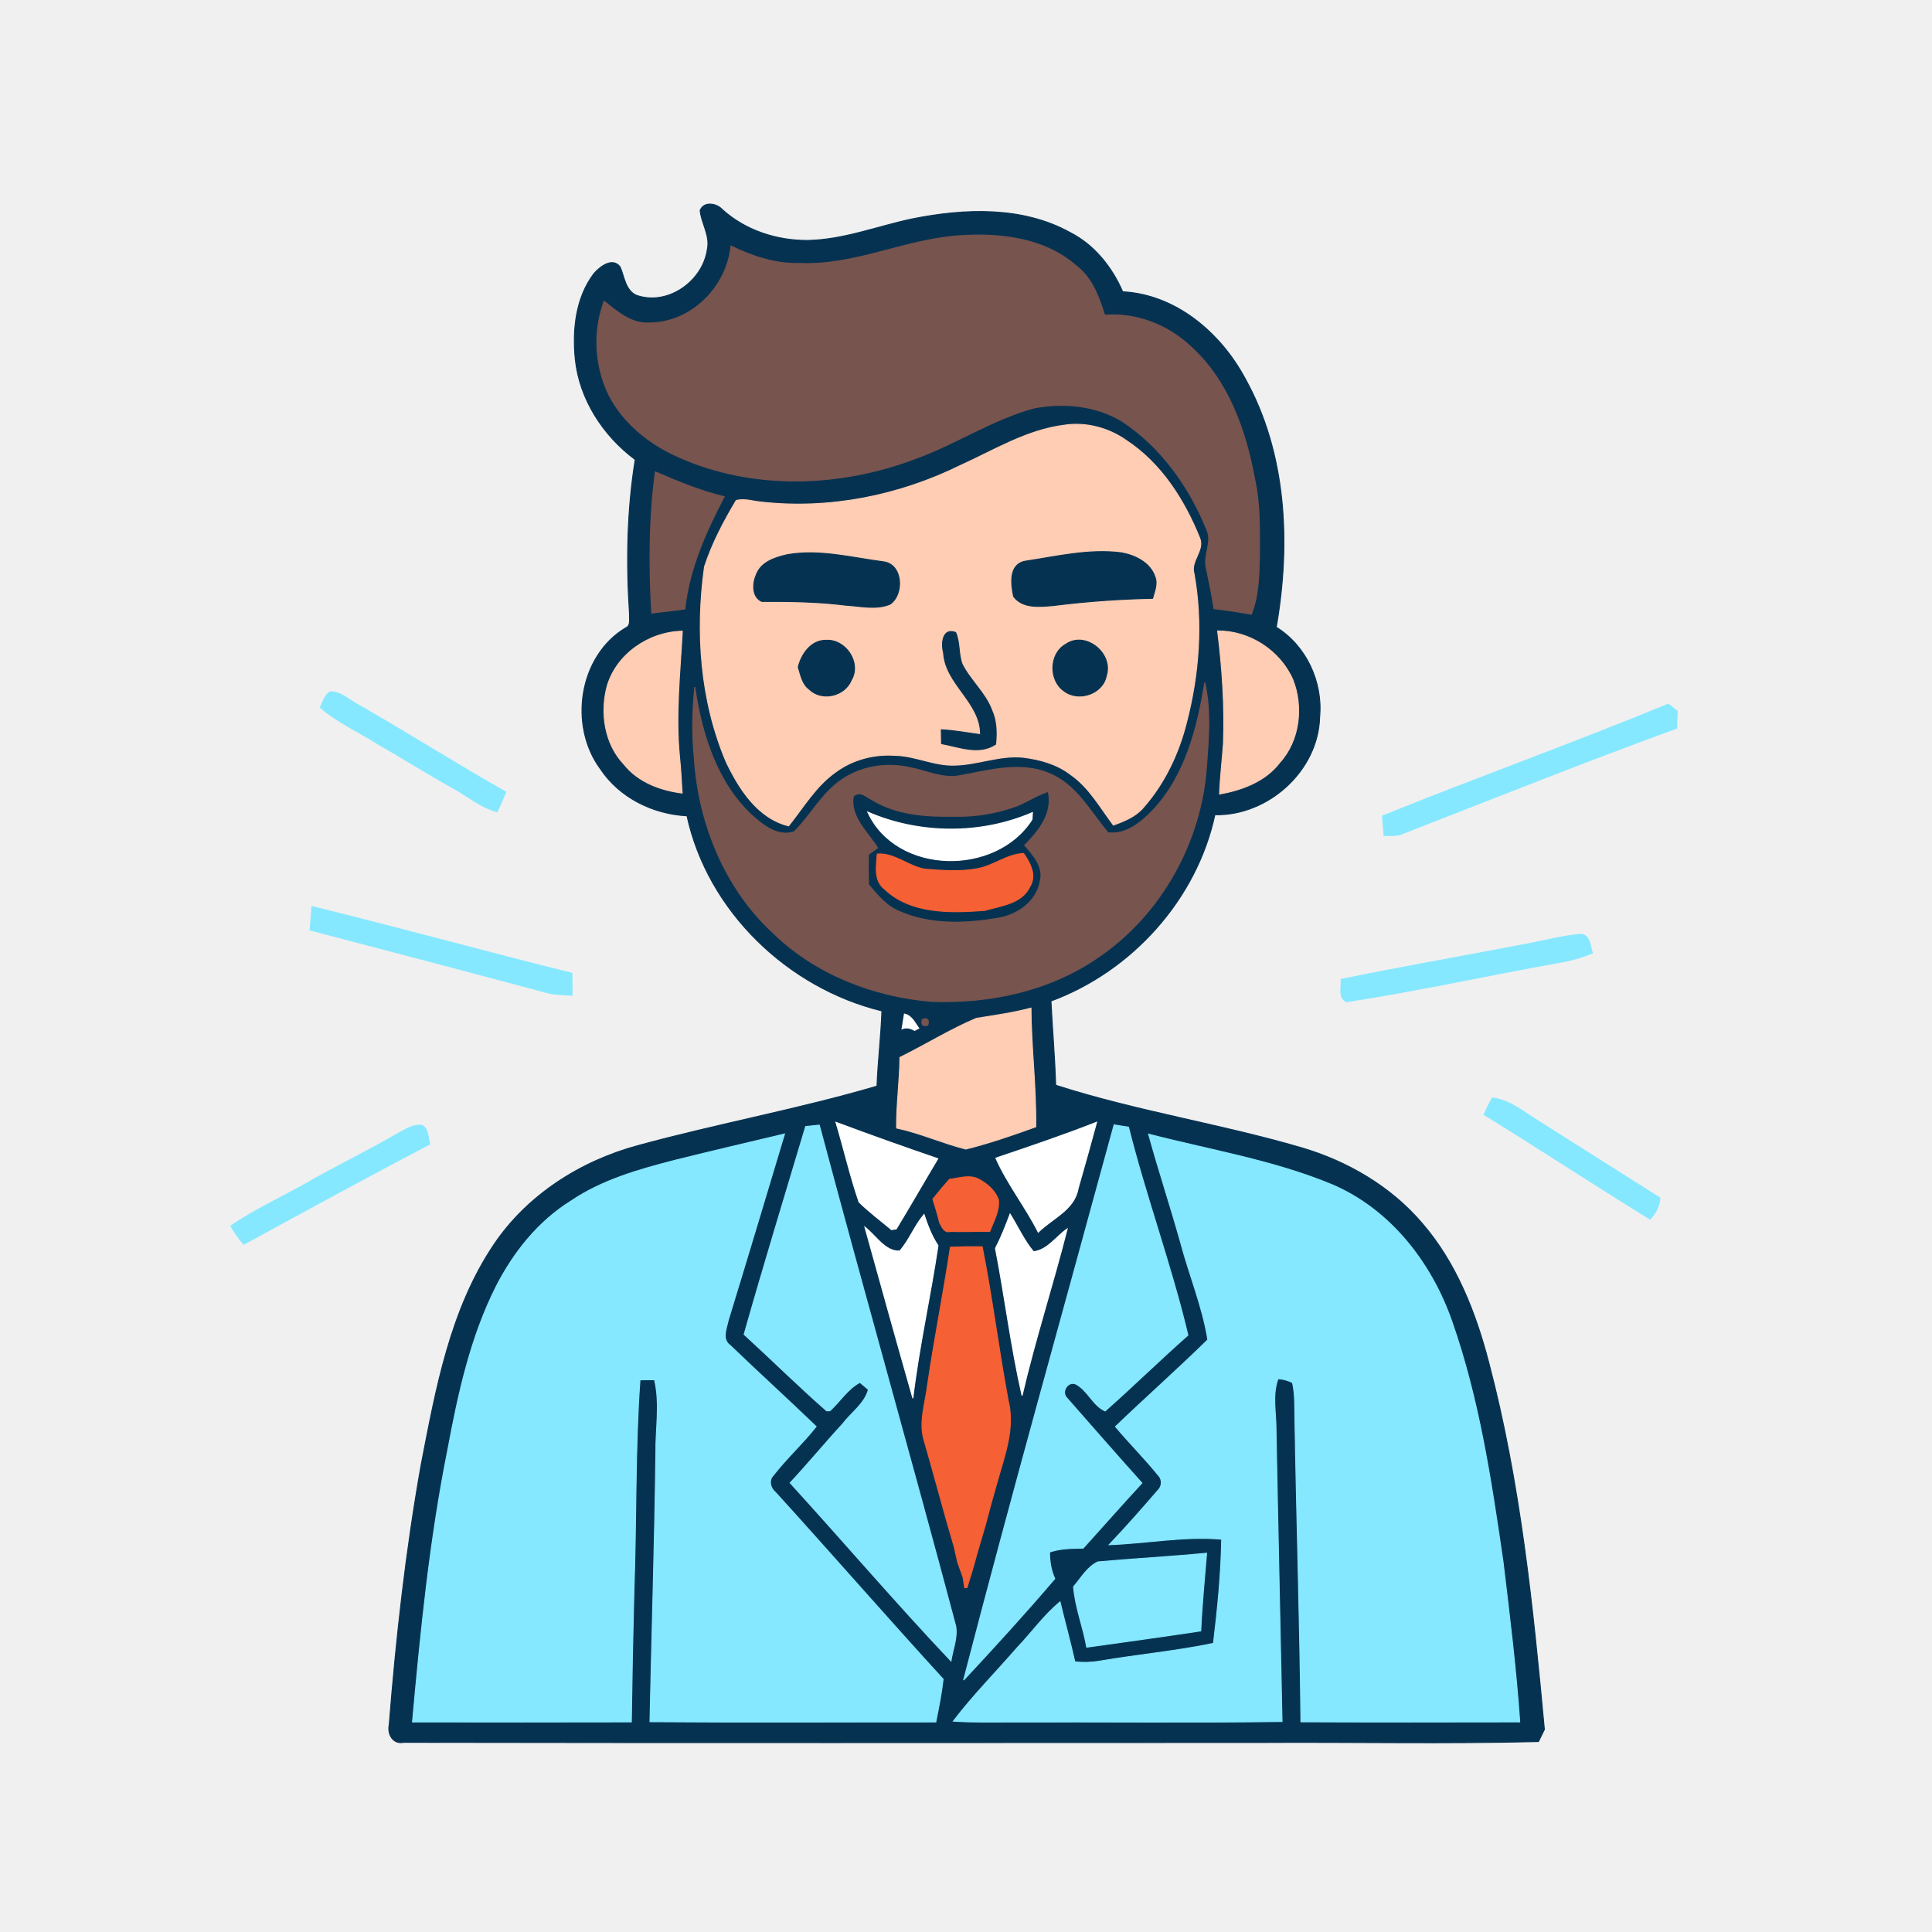
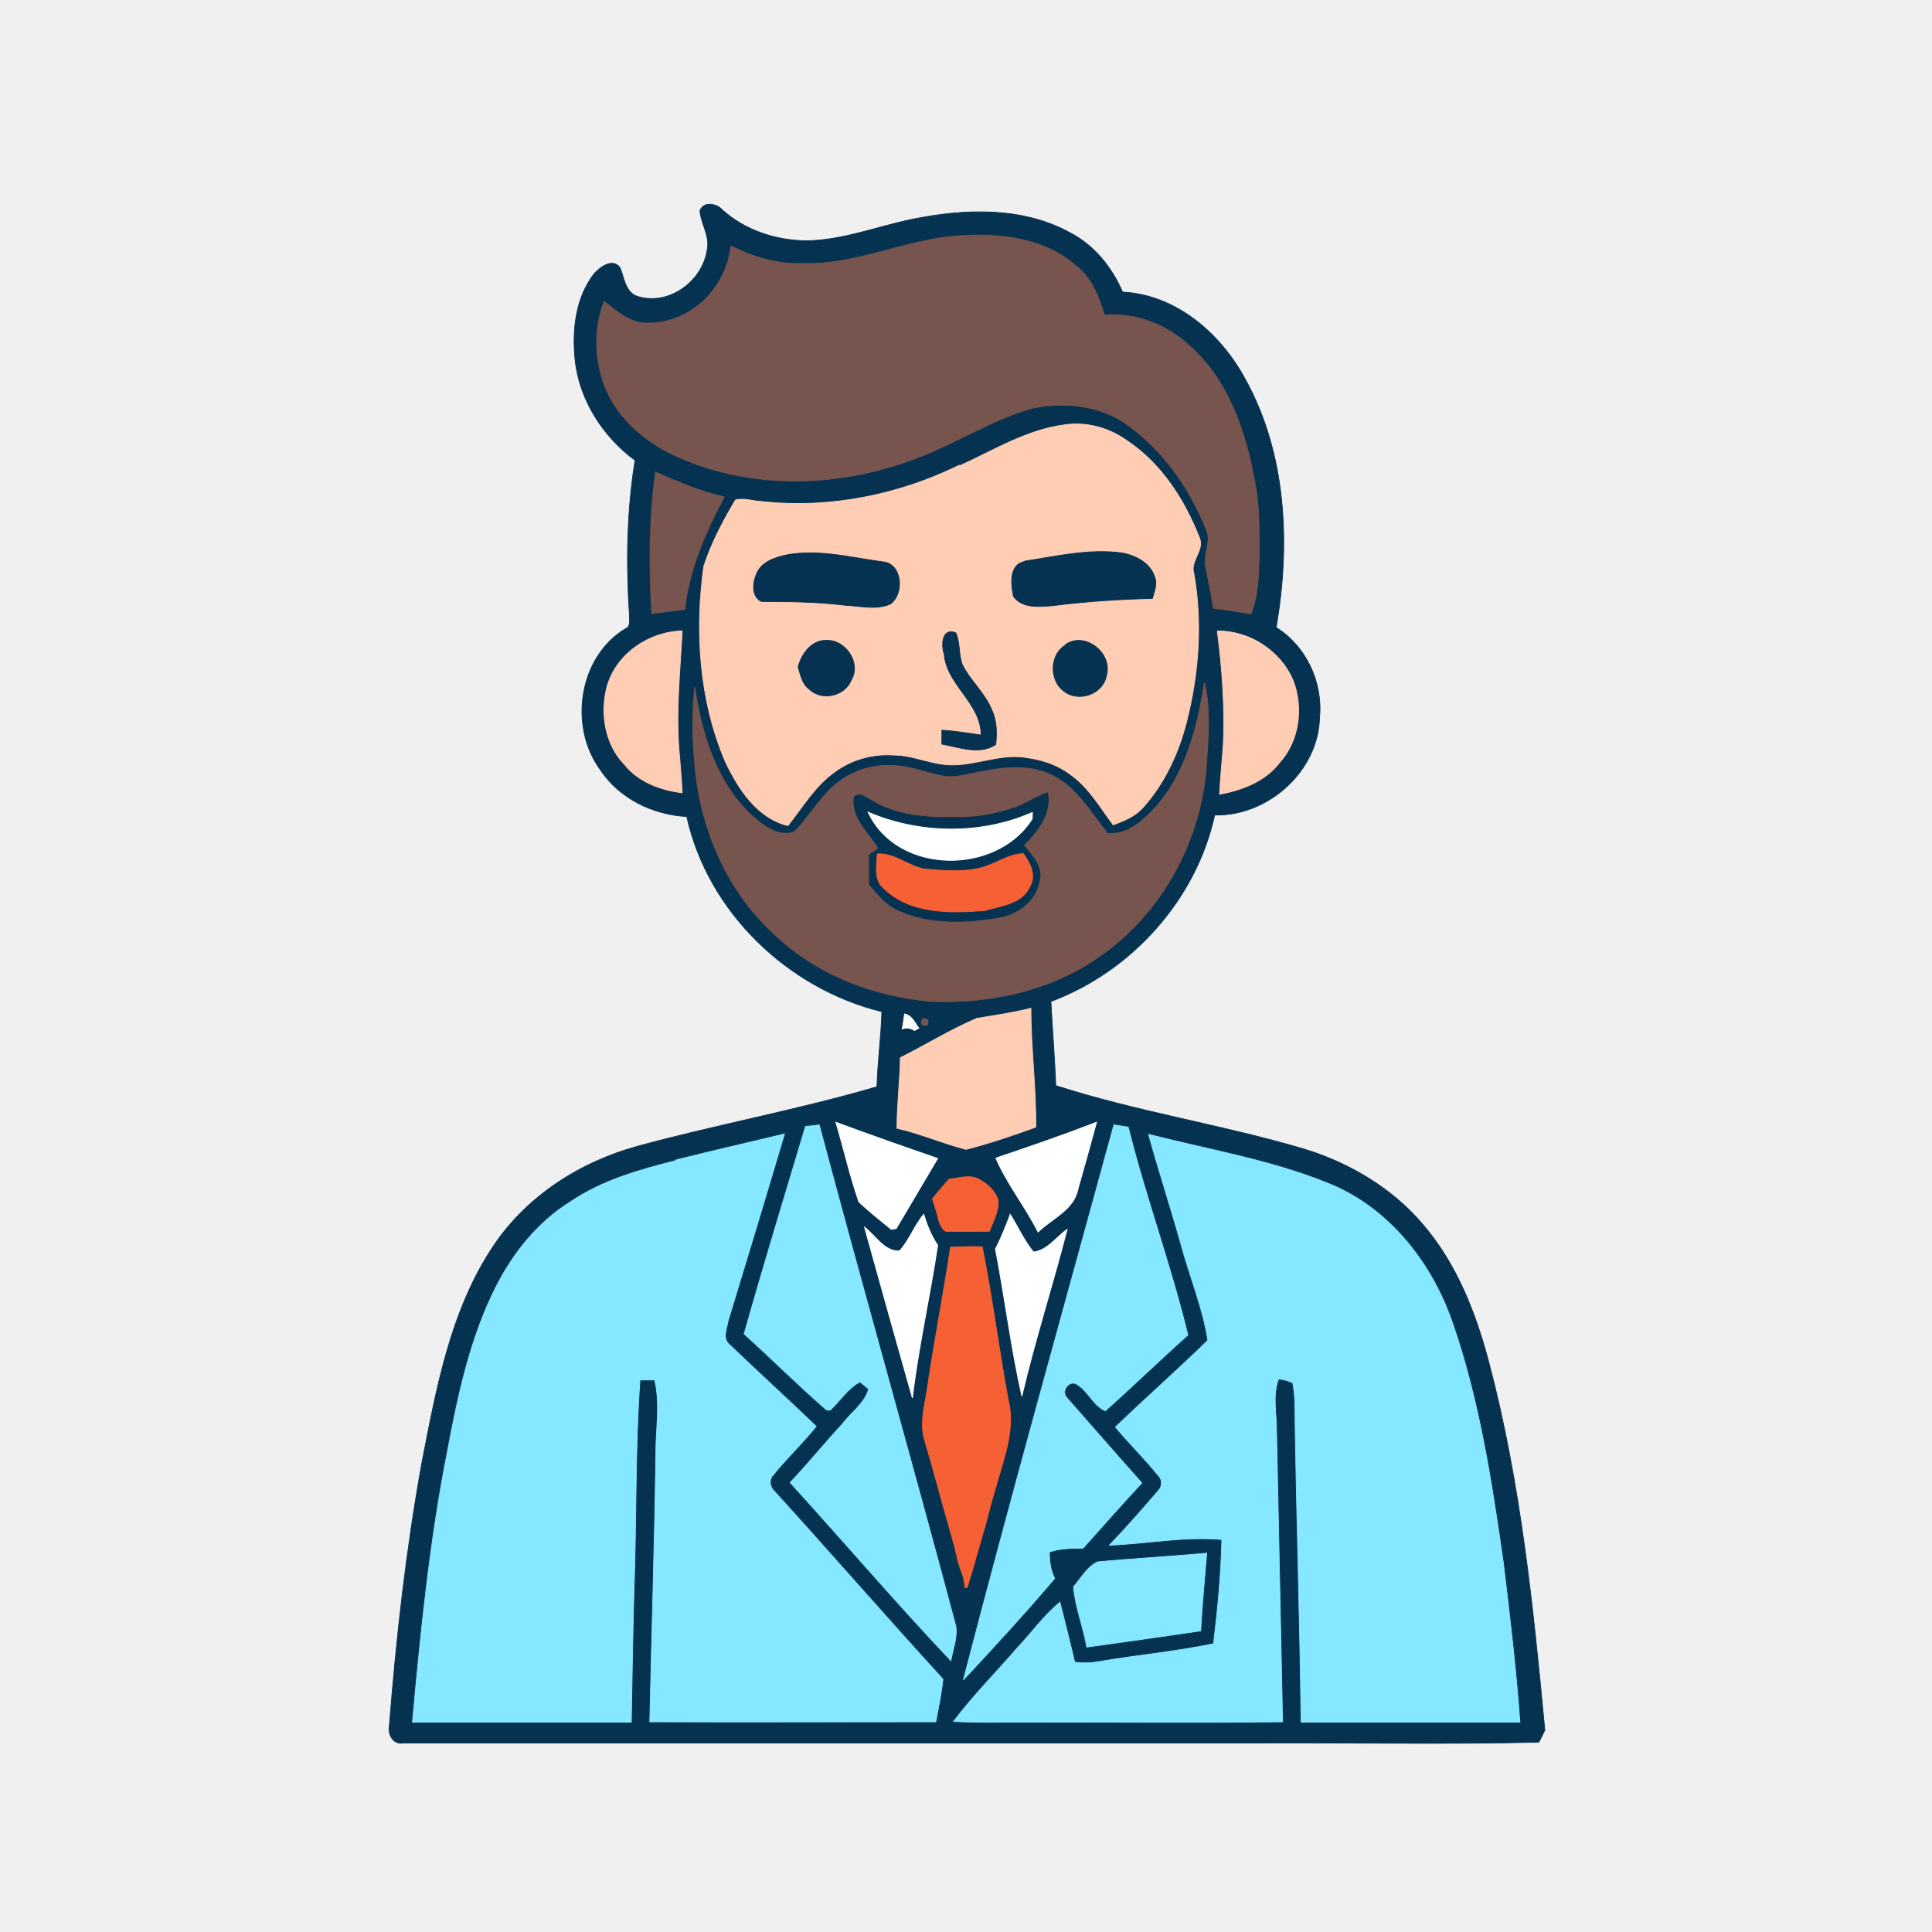
- <svg xmlns="http://www.w3.org/2000/svg" height="512pt" version="1.1" viewBox="0 0 512 512" width="512pt">
-   <path d="M 0.00 0.00 L 512.00 0.00 L 512.00 512.00 L 0.00 512.00 L 0.00 0.00 Z" fill="transparent" opacity="1.00" stroke="transparent" stroke-width="0.25" />
-   <path d="M 185.54 55.77 C 186.55 53.26 189.93 53.87 191.44 55.55 C 197.53 61.07 205.84 63.75 213.99 63.72 C 223.55 63.55 232.54 59.95 241.78 58.00 C 255.59 55.24 270.91 54.60 283.61 61.63 C 290.02 64.90 294.70 70.80 297.53 77.32 C 311.64 78.06 323.45 88.20 329.92 100.21 C 341.05 120.15 342.07 144.14 338.22 166.22 C 346.16 171.11 350.60 180.76 349.72 189.99 C 349.39 204.24 336.07 216.22 321.96 215.92 C 317.11 238.35 299.95 257.37 278.51 265.28 C 278.90 272.72 279.53 280.15 279.78 287.60 C 301.13 294.47 323.40 297.86 344.90 304.16 C 357.11 307.75 368.56 314.43 376.86 324.16 C 385.92 334.63 391.08 347.81 394.53 361.06 C 402.91 392.85 406.24 425.69 409.28 458.33 C 408.75 459.40 408.23 460.46 407.71 461.53 C 383.16 462.16 358.58 461.63 334.01 461.78 C 258.35 461.80 182.68 461.87 107.02 461.74 C 104.14 462.35 102.59 459.56 103.15 457.04 C 104.98 433.95 107.56 410.89 111.63 388.08 C 115.53 368.04 119.27 347.12 130.87 329.86 C 139.75 316.64 153.93 307.65 169.18 303.56 C 190.13 297.83 211.56 293.97 232.41 287.84 C 232.66 281.18 233.49 274.56 233.71 267.90 C 208.79 261.82 187.57 241.48 182.06 216.20 C 173.04 215.74 164.18 211.39 159.12 203.77 C 150.68 192.35 153.34 173.88 165.80 166.40 C 167.26 165.82 166.73 164.04 166.83 162.82 C 165.92 149.14 166.15 135.35 168.34 121.80 C 159.83 115.46 153.54 105.83 152.45 95.14 C 151.68 87.35 152.56 78.83 157.45 72.43 C 159.07 70.62 162.31 68.10 164.33 70.72 C 165.48 73.33 165.68 76.81 168.57 78.23 C 176.94 81.22 186.30 74.53 187.46 66.02 C 188.22 62.43 185.89 59.25 185.54 55.77 Z" fill="#063251" opacity="1.00" stroke="#063251" stroke-width="0.25" />
-   <path d="M 211.99 69.81 C 226.42 70.46 239.70 63.52 253.94 62.50 C 264.77 61.70 276.80 63.01 285.25 70.50 C 289.42 73.65 291.23 78.75 292.76 83.54 C 301.04 82.88 309.26 86.03 315.30 91.64 C 325.45 100.64 330.14 114.07 332.51 127.07 C 333.95 133.61 333.79 140.33 333.78 146.98 C 333.65 152.30 333.61 157.78 331.61 162.80 C 328.33 162.19 325.04 161.67 321.73 161.31 C 321.18 157.61 320.34 153.97 319.64 150.31 C 318.91 146.95 321.36 143.56 319.77 140.30 C 315.19 128.95 307.74 118.49 297.43 111.67 C 290.49 107.41 281.87 106.62 273.99 108.12 C 262.90 111.15 253.22 117.71 242.45 121.58 C 222.55 129.09 199.61 129.90 179.96 121.15 C 170.89 117.21 162.54 110.03 159.64 100.30 C 157.55 93.68 157.68 86.35 160.11 79.85 C 163.57 82.58 167.26 85.87 171.99 85.59 C 183.15 85.64 192.63 76.11 193.72 65.20 C 199.41 67.96 205.58 70.03 211.99 69.81 Z" fill="#77544e" opacity="1.00" stroke="#77544e" stroke-width="0.25" />
-   <path d="M 254.35 123.44 C 263.35 119.38 272.03 113.96 282.00 112.69 C 287.74 111.80 293.72 113.37 298.44 116.70 C 307.72 122.78 313.89 132.54 317.96 142.66 C 319.24 145.92 315.38 148.73 316.44 152.07 C 318.78 165.16 317.75 178.73 314.41 191.56 C 312.34 199.75 308.62 207.62 303.01 213.99 C 300.95 216.40 297.97 217.62 295.06 218.65 C 291.55 213.98 288.61 208.63 283.71 205.24 C 280.04 202.44 275.47 201.18 270.96 200.66 C 264.86 200.10 259.04 202.66 252.98 202.77 C 247.52 202.97 242.50 200.22 237.07 200.17 C 231.58 199.80 225.96 201.28 221.52 204.55 C 216.23 208.23 212.94 213.92 208.99 218.86 C 200.79 216.85 195.83 209.02 192.43 201.87 C 185.57 185.69 184.29 167.48 186.70 150.20 C 188.71 144.02 191.78 138.21 195.10 132.64 C 197.34 132.03 199.70 132.91 201.97 133.08 C 219.87 135.05 238.23 131.36 254.35 123.44 Z" fill="#fecdb4" opacity="1.00" stroke="#fecdb4" stroke-width="0.25" />
-   <path d="M 173.68 125.06 C 179.62 127.62 185.61 130.11 191.92 131.63 C 187.03 141.00 182.62 150.77 181.50 161.40 C 178.56 161.76 175.63 162.14 172.70 162.48 C 172.01 150.00 171.99 137.46 173.68 125.06 Z" fill="#77544e" opacity="1.00" stroke="#77544e" stroke-width="0.25" />
-   <path d="M 208.69 146.99 C 217.15 145.51 225.65 147.77 234.02 148.87 C 239.27 149.41 239.68 157.49 235.88 160.11 C 232.10 161.68 227.94 160.59 224.02 160.37 C 216.67 159.44 209.25 159.36 201.86 159.38 C 199.23 158.17 199.42 154.59 200.42 152.33 C 201.67 148.90 205.46 147.71 208.69 146.99 Z" fill="#063251" opacity="1.00" stroke="#063251" stroke-width="0.25" />
-   <path d="M 271.61 148.74 C 280.04 147.47 288.57 145.40 297.14 146.49 C 300.80 147.14 304.84 149.09 306.08 152.88 C 306.84 154.79 305.93 156.71 305.46 158.56 C 296.62 158.75 287.80 159.38 279.03 160.49 C 275.52 160.77 271.01 161.30 268.62 158.07 C 267.91 154.82 267.29 149.62 271.61 148.74 Z" fill="#063251" opacity="1.00" stroke="#063251" stroke-width="0.25" />
-   <path d="M 160.90 181.84 C 163.42 173.26 172.02 167.45 180.82 167.28 C 180.22 178.35 179.00 189.46 180.08 200.55 C 180.41 203.74 180.58 206.96 180.77 210.17 C 174.99 209.44 169.11 207.25 165.39 202.57 C 160.20 197.15 159.02 188.89 160.90 181.84 Z" fill="#fecdb4" opacity="1.00" stroke="#fecdb4" stroke-width="0.25" />
-   <path d="M 250.05 172.96 C 249.37 170.51 249.79 166.26 253.26 167.62 C 254.43 170.27 253.96 173.31 254.97 176.00 C 257.14 180.36 261.11 183.59 262.82 188.22 C 264.10 191.04 264.16 194.19 263.85 197.22 C 259.46 200.16 254.19 197.92 249.52 197.07 C 249.48 195.84 249.46 194.62 249.45 193.40 C 252.95 193.56 256.39 194.24 259.86 194.69 C 259.92 186.06 250.54 181.39 250.05 172.96 Z" fill="#063251" opacity="1.00" stroke="#063251" stroke-width="0.25" />
-   <path d="M 322.68 167.21 C 331.13 167.16 339.20 172.39 342.60 180.10 C 345.45 187.28 344.43 196.27 339.14 202.08 C 335.31 207.10 329.19 209.34 323.20 210.44 C 323.36 205.95 323.91 201.50 324.23 197.03 C 324.60 187.07 323.92 177.09 322.68 167.21 Z" fill="#fecdb4" opacity="1.00" stroke="#fecdb4" stroke-width="0.25" />
-   <path d="M 211.54 176.80 C 212.39 173.26 215.00 169.57 219.04 169.68 C 224.18 169.46 228.31 175.67 225.61 180.22 C 223.87 184.52 217.77 185.92 214.44 182.64 C 212.57 181.25 212.21 178.87 211.54 176.80 Z" fill="#063251" opacity="1.00" stroke="#063251" stroke-width="0.25" />
-   <path d="M 282.43 170.75 C 287.62 167.10 295.08 173.13 293.20 179.01 C 292.31 183.94 285.78 186.07 281.95 183.09 C 277.91 180.26 278.04 173.20 282.43 170.75 Z" fill="#063251" opacity="1.00" stroke="#063251" stroke-width="0.25" />
-   <path d="M 305.62 214.63 C 314.14 205.49 317.35 192.91 319.27 180.89 C 320.93 188.15 320.29 195.63 319.75 202.98 C 318.40 223.08 307.68 242.46 290.91 253.76 C 278.17 262.57 262.35 265.92 247.04 265.40 C 231.47 264.13 216.10 258.17 204.82 247.17 C 192.05 235.35 185.12 218.18 184.00 201.01 C 183.37 194.71 183.49 188.36 184.12 182.07 C 185.93 194.32 189.81 207.13 199.06 215.89 C 202.10 218.61 206.08 221.90 210.44 220.44 C 214.85 216.14 217.71 210.32 222.87 206.78 C 228.04 203.12 234.78 202.02 240.91 203.38 C 245.39 204.18 249.74 206.47 254.39 205.56 C 262.07 204.17 270.37 201.75 277.93 204.93 C 285.16 207.79 288.89 215.04 293.64 220.69 C 298.54 221.28 302.45 217.89 305.62 214.63 Z" fill="#77544e" opacity="1.00" stroke="#77544e" stroke-width="0.25" />
-   <path d="M 87.48 183.33 C 90.37 183.23 92.58 185.63 95.03 186.85 C 108.15 194.34 120.88 202.48 134.04 209.89 C 133.30 211.64 132.56 213.39 131.75 215.12 C 127.44 213.99 124.03 211.04 120.20 208.92 C 113.37 205.10 106.74 200.94 99.96 197.04 C 94.93 193.84 89.40 191.42 84.88 187.48 C 85.58 186.01 86.02 184.26 87.48 183.33 Z" fill="#85e8ff" opacity="1.00" stroke="#85e8ff" stroke-width="0.25" />
-   <path d="M 366.36 216.25 C 391.51 206.09 417.06 196.95 442.13 186.60 C 442.90 187.21 443.68 187.83 444.47 188.44 C 444.42 189.95 444.37 191.47 444.32 192.98 C 419.67 201.95 395.30 211.72 370.86 221.23 C 369.52 221.49 368.15 221.39 366.80 221.42 C 366.65 219.70 366.50 217.97 366.36 216.25 Z" fill="#85e8ff" opacity="1.00" stroke="#85e8ff" stroke-width="0.25" />
-   <path d="M 269.66 213.79 C 272.35 212.65 274.82 211.02 277.61 210.08 C 278.70 215.70 274.92 220.32 271.20 223.98 C 273.46 226.64 276.46 229.73 275.41 233.56 C 274.41 238.97 269.30 242.41 264.12 243.14 C 255.69 244.57 246.56 244.86 238.58 241.37 C 235.11 240.02 232.73 237.08 230.41 234.32 C 230.36 231.73 230.34 229.15 230.39 226.56 C 231.23 225.96 232.07 225.36 232.91 224.76 C 230.35 220.51 225.54 216.62 226.37 211.17 C 227.95 209.72 229.49 211.48 230.96 212.16 C 237.53 216.20 245.52 216.72 253.04 216.57 C 258.70 216.73 264.34 215.71 269.66 213.79 Z" fill="#063251" opacity="1.00" stroke="#063251" stroke-width="0.25" />
-   <path d="M 229.97 215.21 C 243.63 221.15 259.94 221.28 273.61 215.34 C 273.58 215.80 273.52 216.72 273.49 217.18 C 263.93 232.18 237.60 231.85 229.97 215.21 Z" fill="#ffffff" opacity="1.00" stroke="#ffffff" stroke-width="0.25" />
-   <path d="M 232.49 226.32 C 237.06 226.01 240.64 229.52 245.01 230.33 C 249.67 230.70 254.41 231.08 259.04 230.21 C 263.31 229.44 266.84 226.38 271.25 226.17 C 273.02 228.68 274.77 231.97 272.93 234.96 C 270.78 239.53 265.28 240.00 261.00 241.27 C 252.00 241.94 241.40 242.29 234.40 235.60 C 231.51 233.35 232.25 229.49 232.49 226.32 Z" fill="#f56034" opacity="1.00" stroke="#f56034" stroke-width="0.25" />
-   <path d="M 82.19 246.47 C 82.34 244.39 82.49 242.31 82.66 240.24 C 105.68 245.90 128.55 252.21 151.56 257.93 C 151.58 259.87 151.59 261.80 151.61 263.74 C 149.37 263.64 147.09 263.60 144.90 263.04 C 124.02 257.43 103.11 251.94 82.19 246.47 Z" fill="#85e8ff" opacity="1.00" stroke="#85e8ff" stroke-width="0.25" />
-   <path d="M 405.24 250.07 C 409.89 249.18 414.49 247.91 419.23 247.59 C 421.47 248.12 421.38 250.82 422.01 252.55 C 419.10 253.75 416.07 254.62 412.96 255.11 C 394.23 258.45 375.63 262.59 356.82 265.47 C 354.54 264.34 355.61 261.55 355.40 259.54 C 371.97 256.18 388.63 253.26 405.24 250.07 Z" fill="#85e8ff" opacity="1.00" stroke="#85e8ff" stroke-width="0.25" />
-   <path d="M 258.72 269.88 C 263.57 269.09 268.46 268.43 273.22 267.16 C 273.28 277.66 274.64 288.12 274.48 298.62 C 268.39 300.81 262.23 302.96 255.95 304.51 C 249.75 302.95 243.87 300.27 237.60 298.93 C 237.55 292.68 238.43 286.47 238.49 280.23 C 245.28 276.88 251.74 272.84 258.72 269.88 Z" fill="#fecdb4" opacity="1.00" stroke="#fecdb4" stroke-width="0.25" />
-   <path d="M 239.68 268.73 C 241.63 269.16 242.41 271.02 243.48 272.50 C 243.20 272.64 242.65 272.92 242.37 273.07 C 241.33 272.48 240.18 272.15 239.05 272.66 C 239.21 271.68 239.52 269.71 239.68 268.73 Z" fill="#ffffff" opacity="1.00" stroke="#ffffff" stroke-width="0.25" />
-   <path d="M 244.44 270.13 C 245.81 269.73 246.29 270.24 245.89 271.67 C 244.51 272.06 244.03 271.55 244.44 270.13 Z" fill="#77544e" opacity="1.00" stroke="#77544e" stroke-width="0.25" />
-   <path d="M 395.50 290.98 C 400.21 291.53 403.87 294.78 407.78 297.15 C 418.46 303.96 429.19 310.69 439.89 317.46 C 439.77 319.63 438.76 321.50 437.29 323.07 C 422.53 314.00 408.06 304.46 393.30 295.38 C 393.94 293.87 394.67 292.40 395.50 290.98 Z" fill="#85e8ff" opacity="1.00" stroke="#85e8ff" stroke-width="0.25" />
-   <path d="M 105.36 300.45 C 107.35 299.39 109.42 297.96 111.79 298.23 C 113.62 299.08 113.35 301.55 113.90 303.19 C 97.36 311.83 80.99 320.80 64.60 329.74 C 63.27 328.26 62.14 326.62 61.17 324.88 C 67.59 320.53 74.67 317.30 81.41 313.48 C 89.29 308.95 97.50 305.01 105.36 300.45 Z" fill="#85e8ff" opacity="1.00" stroke="#85e8ff" stroke-width="0.25" />
-   <path d="M 213.51 298.54 C 214.71 298.41 215.91 298.29 217.12 298.17 C 228.91 342.50 241.50 386.63 253.28 430.96 C 253.81 434.07 252.48 437.12 252.02 440.17 C 237.45 424.77 223.68 408.64 209.40 392.97 C 214.16 387.89 218.57 382.50 223.29 377.39 C 225.58 374.34 229.10 372.07 230.15 368.24 C 229.59 367.76 228.46 366.81 227.89 366.34 C 224.58 368.11 222.63 371.40 219.94 373.87 L 219.07 373.88 C 211.60 367.34 204.53 360.33 197.20 353.63 C 202.42 335.20 208.04 316.89 213.51 298.54 Z" fill="#85e8ff" opacity="1.00" stroke="#85e8ff" stroke-width="0.25" />
-   <path d="M 221.53 297.42 C 230.48 300.77 239.49 303.97 248.53 307.07 C 244.83 313.25 241.25 319.51 237.52 325.67 C 237.20 325.72 236.57 325.82 236.26 325.87 C 233.37 323.45 230.32 321.19 227.65 318.55 C 225.27 311.62 223.64 304.44 221.53 297.42 Z" fill="#ffffff" opacity="1.00" stroke="#ffffff" stroke-width="0.25" />
-   <path d="M 263.91 306.91 C 272.86 303.89 281.82 300.85 290.61 297.41 C 289.01 303.28 287.39 309.15 285.70 315.00 C 284.72 320.65 278.84 322.88 275.15 326.54 C 271.75 319.80 266.98 313.82 263.91 306.91 Z" fill="#ffffff" opacity="1.00" stroke="#ffffff" stroke-width="0.25" />
-   <path d="M 295.25 298.10 C 296.52 298.29 297.79 298.50 299.06 298.71 C 303.71 317.24 310.39 335.24 314.81 353.83 C 307.38 360.40 300.29 367.35 292.87 373.92 C 289.58 372.44 288.29 368.43 285.07 366.77 C 282.96 365.92 281.16 368.84 282.68 370.44 C 289.30 377.98 295.91 385.55 302.61 393.02 C 297.35 398.71 292.24 404.54 287.04 410.28 C 284.05 410.32 281.00 410.32 278.14 411.32 C 278.15 413.74 278.49 416.15 279.53 418.36 C 271.72 427.52 263.58 436.43 255.37 445.24 C 268.14 396.05 281.91 347.13 295.25 298.10 Z" fill="#85e8ff" opacity="1.00" stroke="#85e8ff" stroke-width="0.25" />
-   <path d="M 179.07 307.44 C 188.66 305.05 198.29 302.80 207.90 300.52 C 202.95 317.00 198.01 333.49 192.97 349.94 C 192.52 352.11 191.24 354.95 193.47 356.53 C 201.01 363.77 208.74 370.81 216.28 378.05 C 212.73 382.56 208.45 386.44 204.93 390.97 C 203.66 392.27 204.10 394.36 205.45 395.44 C 220.38 411.87 234.95 428.62 249.94 445.00 C 249.52 448.81 248.74 452.57 248.00 456.34 C 222.75 456.31 197.50 456.46 172.25 456.27 C 172.74 432.53 173.52 408.80 173.81 385.06 C 173.73 378.60 174.97 372.02 173.46 365.64 C 172.50 365.65 170.56 365.66 169.60 365.66 C 168.27 384.38 168.68 403.19 167.99 421.94 C 167.69 433.40 167.47 444.86 167.31 456.32 C 147.98 456.37 128.65 456.36 109.32 456.33 C 111.50 432.26 113.89 408.14 118.64 384.41 C 121.42 369.50 124.67 354.39 131.58 340.77 C 136.18 331.81 142.72 323.63 151.35 318.27 C 159.67 312.65 169.46 309.90 179.07 307.44 Z" fill="#85e8ff" opacity="1.00" stroke="#85e8ff" stroke-width="0.25" />
-   <path d="M 304.39 300.56 C 320.70 304.79 337.53 307.50 353.15 314.02 C 368.45 320.60 379.33 334.67 384.72 350.12 C 391.97 370.73 395.20 392.45 398.33 413.98 C 400.02 428.07 401.77 442.17 402.75 456.32 C 383.42 456.36 364.09 456.38 344.76 456.30 C 344.49 429.53 343.61 402.77 343.17 375.99 C 343.09 372.80 343.26 369.54 342.53 366.41 C 341.34 365.80 340.06 365.45 338.69 365.37 C 337.07 369.75 338.20 374.44 338.16 378.97 C 338.64 404.72 339.24 430.47 339.75 456.22 C 315.83 456.53 291.92 456.27 268.00 456.35 C 262.88 456.35 257.76 456.47 252.65 456.12 C 257.87 449.27 263.95 443.14 269.59 436.64 C 273.42 432.65 276.63 428.06 280.92 424.52 C 282.19 429.82 283.65 435.08 284.84 440.40 C 287.06 440.66 289.30 440.59 291.51 440.21 C 301.51 438.50 311.64 437.59 321.58 435.51 C 322.69 426.35 323.60 417.13 323.76 407.90 C 313.83 407.03 303.88 409.00 293.95 409.36 C 298.43 404.67 302.70 399.79 306.94 394.88 C 307.99 393.88 308.06 392.02 307.00 391.00 C 303.40 386.53 299.31 382.47 295.62 378.07 C 303.70 370.31 312.09 362.90 320.09 355.05 C 318.68 346.24 315.18 337.94 312.90 329.34 C 310.20 319.70 307.06 310.20 304.39 300.56 Z" fill="#85e8ff" opacity="1.00" stroke="#85e8ff" stroke-width="0.25" />
-   <path d="M 251.61 312.54 C 254.21 312.22 256.98 311.20 259.46 312.54 C 261.67 313.73 263.80 315.57 264.61 318.01 C 264.90 320.97 263.31 323.66 262.30 326.34 C 258.81 326.29 255.31 326.45 251.83 326.35 C 250.16 326.81 249.58 325.04 248.99 323.96 C 248.51 321.87 247.85 319.82 247.22 317.78 C 248.63 315.99 250.09 314.24 251.61 312.54 Z" fill="#f56034" opacity="1.00" stroke="#f56034" stroke-width="0.25" />
-   <path d="M 238.44 331.54 C 241.00 328.60 242.36 324.84 244.88 321.86 C 245.83 324.72 246.90 327.57 248.58 330.09 C 246.58 343.62 243.53 356.98 241.92 370.55 C 237.62 355.46 233.41 340.33 229.21 325.20 C 232.08 327.39 234.55 331.74 238.44 331.54 Z" fill="#ffffff" opacity="1.00" stroke="#ffffff" stroke-width="0.25" />
-   <path d="M 267.68 321.75 C 269.75 325.07 271.37 328.70 273.89 331.72 C 277.66 331.27 279.86 327.70 282.81 325.68 C 279.06 340.46 274.32 354.98 270.86 369.84 C 267.91 356.95 266.33 343.80 263.81 330.83 C 265.32 327.90 266.52 324.83 267.68 321.75 Z" fill="#ffffff" opacity="1.00" stroke="#ffffff" stroke-width="0.25" />
-   <path d="M 251.86 330.52 C 254.67 330.40 257.48 330.36 260.29 330.40 C 262.96 343.87 264.64 357.52 267.15 371.02 C 269.07 378.59 266.16 385.90 264.16 393.09 C 263.10 396.72 262.11 400.37 261.16 404.03 C 260.38 406.66 259.62 409.30 258.84 411.94 C 258.07 414.89 257.18 417.82 256.26 420.73 C 256.11 420.74 255.81 420.76 255.65 420.76 C 255.55 420.08 255.34 418.70 255.23 418.01 C 254.74 416.69 254.27 415.36 253.80 414.04 C 253.50 412.69 253.21 411.35 252.90 410.02 C 252.22 407.69 251.55 405.36 250.87 403.03 C 248.88 396.03 247.02 388.99 244.98 382.00 C 243.36 377.04 245.22 371.94 245.82 366.98 C 247.60 354.79 250.03 342.70 251.86 330.52 Z" fill="#f56034" opacity="1.00" stroke="#f56034" stroke-width="0.25" />
-   <path d="M 290.95 413.92 C 300.54 413.05 310.17 412.55 319.76 411.62 C 319.21 418.48 318.52 425.33 318.21 432.21 C 308.15 433.73 298.07 435.11 287.99 436.52 C 287.05 431.15 284.92 425.91 284.51 420.50 C 286.48 418.21 288.14 415.22 290.95 413.92 Z" fill="#85e8ff" opacity="1.00" stroke="#85e8ff" stroke-width="0.25" />
+ <svg xmlns="http://www.w3.org/2000/svg" id="Layer_1" version="1.1" viewBox="0 0 512 512">
+   <defs>
+     <style>
+       .st0 {
+         fill: #fecdb4;
+         stroke: #fecdb4;
+       }
+ 
+       .st0, .st1, .st2, .st3, .st4, .st5 {
+         stroke-width: .2px;
+       }
+ 
+       .st1 {
+         fill: #fff;
+         stroke: #fff;
+       }
+ 
+       .st2 {
+         fill: #85e8ff;
+         stroke: #85e8ff;
+       }
+ 
+       .st3 {
+         fill: #f56034;
+         stroke: #f56034;
+       }
+ 
+       .st4 {
+         fill: #063251;
+         stroke: #063251;
+       }
+ 
+       .st5 {
+         fill: #77544e;
+         stroke: #77544e;
+       }
+     </style>
+   </defs>
+   <path class="st4" d="M185.5,55.8c1-2.5,4.4-1.9,5.9-.2,6.1,5.5,14.4,8.2,22.6,8.2,9.6-.2,18.5-3.8,27.8-5.7,13.8-2.8,29.1-3.4,41.8,3.6,6.4,3.3,11.1,9.2,13.9,15.7,14.1.7,25.9,10.9,32.4,22.9,11.1,19.9,12.1,43.9,8.3,66,7.9,4.9,12.4,14.5,11.5,23.8-.3,14.2-13.6,26.2-27.8,25.9-4.9,22.4-22,41.4-43.4,49.4.4,7.4,1,14.9,1.3,22.3,21.4,6.9,43.6,10.3,65.1,16.6,12.2,3.6,23.7,10.3,32,20,9.1,10.5,14.2,23.6,17.7,36.9,8.4,31.8,11.7,64.6,14.8,97.3-.5,1.1-1,2.1-1.6,3.2-24.5.6-49.1.1-73.7.2-75.7,0-151.3,0-227,0-2.9.6-4.4-2.2-3.9-4.7,1.8-23.1,4.4-46.1,8.5-69,3.9-20,7.6-41,19.2-58.2,8.9-13.2,23.1-22.2,38.3-26.3,21-5.7,42.4-9.6,63.2-15.7.2-6.7,1.1-13.3,1.3-19.9-24.9-6.1-46.1-26.4-51.7-51.7-9-.5-17.9-4.8-22.9-12.4-8.4-11.4-5.8-29.9,6.7-37.4,1.5-.6.9-2.4,1-3.6-.9-13.7-.7-27.5,1.5-41-8.5-6.3-14.8-16-15.9-26.7-.8-7.8.1-16.3,5-22.7,1.6-1.8,4.9-4.3,6.9-1.7,1.1,2.6,1.3,6.1,4.2,7.5,8.4,3,17.7-3.7,18.9-12.2.8-3.6-1.6-6.8-1.9-10.2Z" />
+   <path class="st5" d="M212,69.8c14.4.7,27.7-6.3,41.9-7.3,10.8-.8,22.9.5,31.3,8,4.2,3.2,6,8.2,7.5,13,8.3-.7,16.5,2.5,22.5,8.1,10.2,9,14.8,22.4,17.2,35.4,1.4,6.5,1.3,13.3,1.3,19.9-.1,5.3-.2,10.8-2.2,15.8-3.3-.6-6.6-1.1-9.9-1.5-.6-3.7-1.4-7.3-2.1-11-.7-3.4,1.7-6.8.1-10-4.6-11.4-12-21.8-22.3-28.6-6.9-4.3-15.6-5-23.4-3.5-11.1,3-20.8,9.6-31.5,13.5-19.9,7.5-42.8,8.3-62.5-.4-9.1-3.9-17.4-11.1-20.3-20.8-2.1-6.6-2-14,.5-20.5,3.5,2.7,7.1,6,11.9,5.7,11.2,0,20.6-9.5,21.7-20.4,5.7,2.8,11.9,4.8,18.3,4.6Z" />
+   <path class="st0" d="M254.4,123.4c9-4.1,17.7-9.5,27.6-10.8,5.7-.9,11.7.7,16.4,4,9.3,6.1,15.5,15.8,19.5,26,1.3,3.3-2.6,6.1-1.5,9.4,2.3,13.1,1.3,26.7-2,39.5-2.1,8.2-5.8,16.1-11.4,22.4-2.1,2.4-5,3.6-8,4.7-3.5-4.7-6.5-10-11.4-13.4-3.7-2.8-8.2-4.1-12.8-4.6-6.1-.6-11.9,2-18,2.1-5.5.2-10.5-2.6-15.9-2.6-5.5-.4-11.1,1.1-15.6,4.4-5.3,3.7-8.6,9.4-12.5,14.3-8.2-2-13.2-9.8-16.6-17-6.9-16.2-8.1-34.4-5.7-51.7,2-6.2,5.1-12,8.4-17.6,2.2-.6,4.6.3,6.9.4,17.9,2,36.3-1.7,52.4-9.6Z" />
+   <path class="st5" d="M173.7,125.1c5.9,2.6,11.9,5.1,18.2,6.6-4.9,9.4-9.3,19.1-10.4,29.8-2.9.4-5.9.7-8.8,1.1-.7-12.5-.7-25,1-37.4Z" />
+   <path class="st4" d="M208.7,147c8.5-1.5,17,.8,25.3,1.9,5.2.5,5.7,8.6,1.9,11.2-3.8,1.6-7.9.5-11.9.3-7.4-.9-14.8-1-22.2-1-2.6-1.2-2.4-4.8-1.4-7.1,1.2-3.4,5-4.6,8.3-5.3Z" />
+   <path class="st4" d="M271.6,148.7c8.4-1.3,17-3.3,25.5-2.2,3.7.6,7.7,2.6,8.9,6.4.8,1.9-.1,3.8-.6,5.7-8.8.2-17.7.8-26.4,1.9-3.5.3-8,.8-10.4-2.4-.7-3.2-1.3-8.5,3-9.3Z" />
+   <path class="st0" d="M160.9,181.8c2.5-8.6,11.1-14.4,19.9-14.6-.6,11.1-1.8,22.2-.7,33.3.3,3.2.5,6.4.7,9.6-5.8-.7-11.7-2.9-15.4-7.6-5.2-5.4-6.4-13.7-4.5-20.7Z" />
+   <path class="st4" d="M250.1,173c-.7-2.5-.3-6.7,3.2-5.3,1.2,2.7.7,5.7,1.7,8.4,2.2,4.4,6.1,7.6,7.9,12.2,1.3,2.8,1.3,6,1,9-4.4,2.9-9.7.7-14.3-.1,0-1.2,0-2.5,0-3.7,3.5.2,6.9.8,10.4,1.3,0-8.6-9.3-13.3-9.8-21.7Z" />
+   <path class="st0" d="M322.7,167.2c8.5,0,16.5,5.2,19.9,12.9,2.9,7.2,1.8,16.2-3.5,22-3.8,5-10,7.3-15.9,8.4.2-4.5.7-8.9,1-13.4.4-10-.3-19.9-1.6-29.8Z" />
+   <path class="st4" d="M211.5,176.8c.9-3.5,3.5-7.2,7.5-7.1,5.1-.2,9.3,6,6.6,10.5-1.7,4.3-7.8,5.7-11.2,2.4-1.9-1.4-2.2-3.8-2.9-5.8Z" />
+   <path class="st4" d="M282.4,170.8c5.2-3.6,12.6,2.4,10.8,8.3-.9,4.9-7.4,7.1-11.2,4.1-4-2.8-3.9-9.9.5-12.3Z" />
+   <path class="st5" d="M305.6,214.6c8.5-9.1,11.7-21.7,13.6-33.7,1.7,7.3,1,14.7.5,22.1-1.4,20.1-12.1,39.5-28.8,50.8-12.7,8.8-28.6,12.2-43.9,11.6-15.6-1.3-30.9-7.2-42.2-18.2-12.8-11.8-19.7-29-20.8-46.2-.6-6.3-.5-12.6.1-18.9,1.8,12.2,5.7,25.1,14.9,33.8,3,2.7,7,6,11.4,4.6,4.4-4.3,7.3-10.1,12.4-13.7,5.2-3.7,11.9-4.8,18-3.4,4.5.8,8.8,3.1,13.5,2.2,7.7-1.4,16-3.8,23.5-.6,7.2,2.9,11,10.1,15.7,15.8,4.9.6,8.8-2.8,12-6.1Z" />
+   <path class="st4" d="M269.7,213.8c2.7-1.1,5.2-2.8,7.9-3.7,1.1,5.6-2.7,10.2-6.4,13.9,2.3,2.7,5.3,5.8,4.2,9.6-1,5.4-6.1,8.9-11.3,9.6-8.4,1.4-17.6,1.7-25.5-1.8-3.5-1.3-5.9-4.3-8.2-7,0-2.6,0-5.2,0-7.8.8-.6,1.7-1.2,2.5-1.8-2.6-4.2-7.4-8.1-6.5-13.6,1.6-1.4,3.1.3,4.6,1,6.6,4,14.6,4.6,22.1,4.4,5.7.2,11.3-.9,16.6-2.8Z" />
+   <path class="st1" d="M230,215.2c13.7,5.9,30,6.1,43.6.1,0,.5,0,1.4-.1,1.8-9.6,15-35.9,14.7-43.5-2Z" />
+   <path class="st3" d="M232.5,226.3c4.6-.3,8.1,3.2,12.5,4,4.7.4,9.4.8,14-.1,4.3-.8,7.8-3.8,12.2-4,1.8,2.5,3.5,5.8,1.7,8.8-2.1,4.6-7.6,5-11.9,6.3-9,.7-19.6,1-26.6-5.7-2.9-2.2-2.1-6.1-1.9-9.3Z" />
+   <path class="st0" d="M258.7,269.9c4.9-.8,9.7-1.5,14.5-2.7,0,10.5,1.4,21,1.3,31.5-6.1,2.2-12.2,4.3-18.5,5.9-6.2-1.6-12.1-4.2-18.3-5.6,0-6.2.8-12.5.9-18.7,6.8-3.4,13.2-7.4,20.2-10.4Z" />
+   <path class="st1" d="M239.7,268.7c2,.4,2.7,2.3,3.8,3.8-.3.1-.8.4-1.1.6-1-.6-2.2-.9-3.3-.4.2-1,.5-3,.6-3.9Z" />
+   <path class="st5" d="M244.4,270.1c1.4-.4,1.8.1,1.4,1.5-1.4.4-1.9-.1-1.4-1.5Z" />
+   <path class="st2" d="M213.5,298.5c1.2-.1,2.4-.2,3.6-.4,11.8,44.3,24.4,88.5,36.2,132.8.5,3.1-.8,6.2-1.3,9.2-14.6-15.4-28.3-31.5-42.6-47.2,4.8-5.1,9.2-10.5,13.9-15.6,2.3-3.1,5.8-5.3,6.9-9.2-.6-.5-1.7-1.4-2.3-1.9-3.3,1.8-5.3,5.1-7.9,7.5h-.9c-7.5-6.5-14.5-13.5-21.9-20.2,5.2-18.4,10.8-36.7,16.3-55.1Z" />
+   <path class="st1" d="M221.5,297.4c8.9,3.3,18,6.5,27,9.6-3.7,6.2-7.3,12.4-11,18.6-.3,0-.9.1-1.3.2-2.9-2.4-5.9-4.7-8.6-7.3-2.4-6.9-4-14.1-6.1-21.1Z" />
+   <path class="st1" d="M263.9,306.9c8.9-3,17.9-6.1,26.7-9.5-1.6,5.9-3.2,11.7-4.9,17.6-1,5.6-6.9,7.9-10.6,11.5-3.4-6.7-8.2-12.7-11.2-19.6Z" />
+   <path class="st2" d="M295.2,298.1c1.3.2,2.5.4,3.8.6,4.6,18.5,11.3,36.5,15.8,55.1-7.4,6.6-14.5,13.5-21.9,20.1-3.3-1.5-4.6-5.5-7.8-7.2-2.1-.8-3.9,2.1-2.4,3.7,6.6,7.5,13.2,15.1,19.9,22.6-5.3,5.7-10.4,11.5-15.6,17.3-3,0-6,0-8.9,1,0,2.4.3,4.8,1.4,7-7.8,9.2-16,18.1-24.2,26.9,12.8-49.2,26.5-98.1,39.9-147.1Z" />
+   <path class="st2" d="M179.1,307.4c9.6-2.4,19.2-4.6,28.8-6.9-4.9,16.5-9.9,33-14.9,49.4-.4,2.2-1.7,5,.5,6.6,7.5,7.2,15.3,14.3,22.8,21.5-3.6,4.5-7.8,8.4-11.4,12.9-1.3,1.3-.8,3.4.5,4.5,14.9,16.4,29.5,33.2,44.5,49.6-.4,3.8-1.2,7.6-1.9,11.3-25.2,0-50.5.1-75.8,0,.5-23.7,1.3-47.5,1.6-71.2,0-6.5,1.2-13-.3-19.4-1,0-2.9,0-3.9,0-1.3,18.7-.9,37.5-1.6,56.3-.3,11.5-.5,22.9-.7,34.4-19.3,0-38.7,0-58,0,2.2-24.1,4.6-48.2,9.3-71.9,2.8-14.9,6-30,12.9-43.6,4.6-9,11.1-17.1,19.8-22.5,8.3-5.6,18.1-8.4,27.7-10.8Z" />
+   <path class="st2" d="M304.4,300.6c16.3,4.2,33.1,6.9,48.8,13.5,15.3,6.6,26.2,20.7,31.6,36.1,7.2,20.6,10.5,42.3,13.6,63.9,1.7,14.1,3.4,28.2,4.4,42.3-19.3,0-38.7,0-58,0-.3-26.8-1.2-53.5-1.6-80.3,0-3.2,0-6.4-.6-9.6-1.2-.6-2.5-1-3.8-1-1.6,4.4-.5,9.1-.5,13.6.5,25.8,1.1,51.5,1.6,77.2-23.9.3-47.8,0-71.8.1-5.1,0-10.2.1-15.4-.2,5.2-6.9,11.3-13,16.9-19.5,3.8-4,7-8.6,11.3-12.1,1.3,5.3,2.7,10.6,3.9,15.9,2.2.3,4.5.2,6.7-.2,10-1.7,20.1-2.6,30.1-4.7,1.1-9.2,2-18.4,2.2-27.6-9.9-.9-19.9,1.1-29.8,1.5,4.5-4.7,8.8-9.6,13-14.5,1-1,1.1-2.9,0-3.9-3.6-4.5-7.7-8.5-11.4-12.9,8.1-7.8,16.5-15.2,24.5-23-1.4-8.8-4.9-17.1-7.2-25.7-2.7-9.6-5.8-19.1-8.5-28.8Z" />
+   <path class="st3" d="M251.6,312.5c2.6-.3,5.4-1.3,7.8,0,2.2,1.2,4.3,3,5.1,5.5.3,3-1.3,5.6-2.3,8.3-3.5,0-7,.1-10.5,0-1.7.5-2.2-1.3-2.8-2.4-.5-2.1-1.1-4.1-1.8-6.2,1.4-1.8,2.9-3.5,4.4-5.2Z" />
+   <path class="st1" d="M238.4,331.5c2.6-2.9,3.9-6.7,6.4-9.7.9,2.9,2,5.7,3.7,8.2-2,13.5-5.1,26.9-6.7,40.5-4.3-15.1-8.5-30.2-12.7-45.3,2.9,2.2,5.3,6.5,9.2,6.3Z" />
+   <path class="st1" d="M267.7,321.8c2.1,3.3,3.7,7,6.2,10,3.8-.5,6-4,8.9-6-3.8,14.8-8.5,29.3-12,44.2-2.9-12.9-4.5-26-7-39,1.5-2.9,2.7-6,3.9-9.1Z" />
+   <path class="st3" d="M251.9,330.5c2.8-.1,5.6-.2,8.4-.1,2.7,13.5,4.4,27.1,6.9,40.6,1.9,7.6-1,14.9-3,22.1-1.1,3.6-2.1,7.3-3,10.9-.8,2.6-1.5,5.3-2.3,7.9-.8,3-1.7,5.9-2.6,8.8-.2,0-.5,0-.6,0,0-.7-.3-2.1-.4-2.8-.5-1.3-1-2.7-1.4-4-.3-1.4-.6-2.7-.9-4-.7-2.3-1.3-4.7-2-7-2-7-3.8-14-5.9-21-1.6-5,.2-10.1.8-15,1.8-12.2,4.2-24.3,6-36.5Z" />
+   <path class="st2" d="M291,413.9c9.6-.9,19.2-1.4,28.8-2.3-.6,6.9-1.2,13.7-1.6,20.6-10.1,1.5-20.1,2.9-30.2,4.3-.9-5.4-3.1-10.6-3.5-16,2-2.3,3.6-5.3,6.4-6.6Z" />
</svg>
